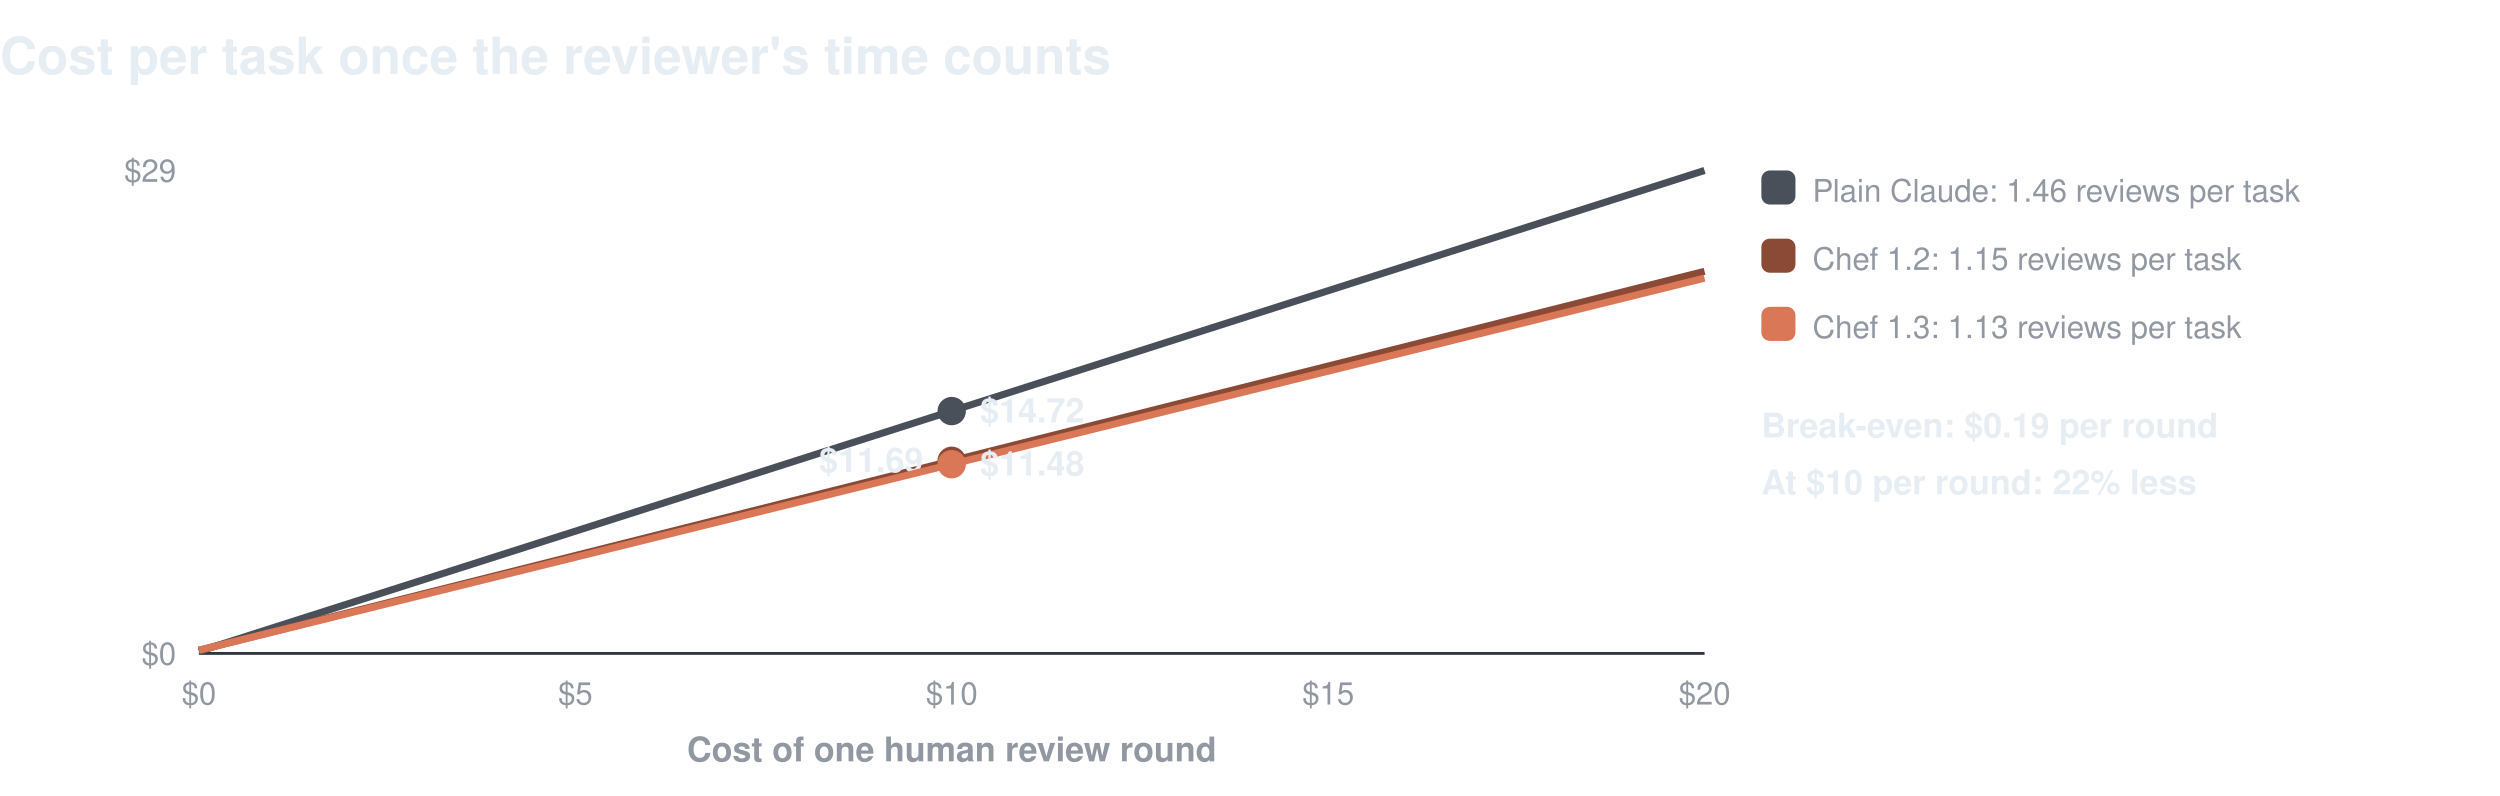
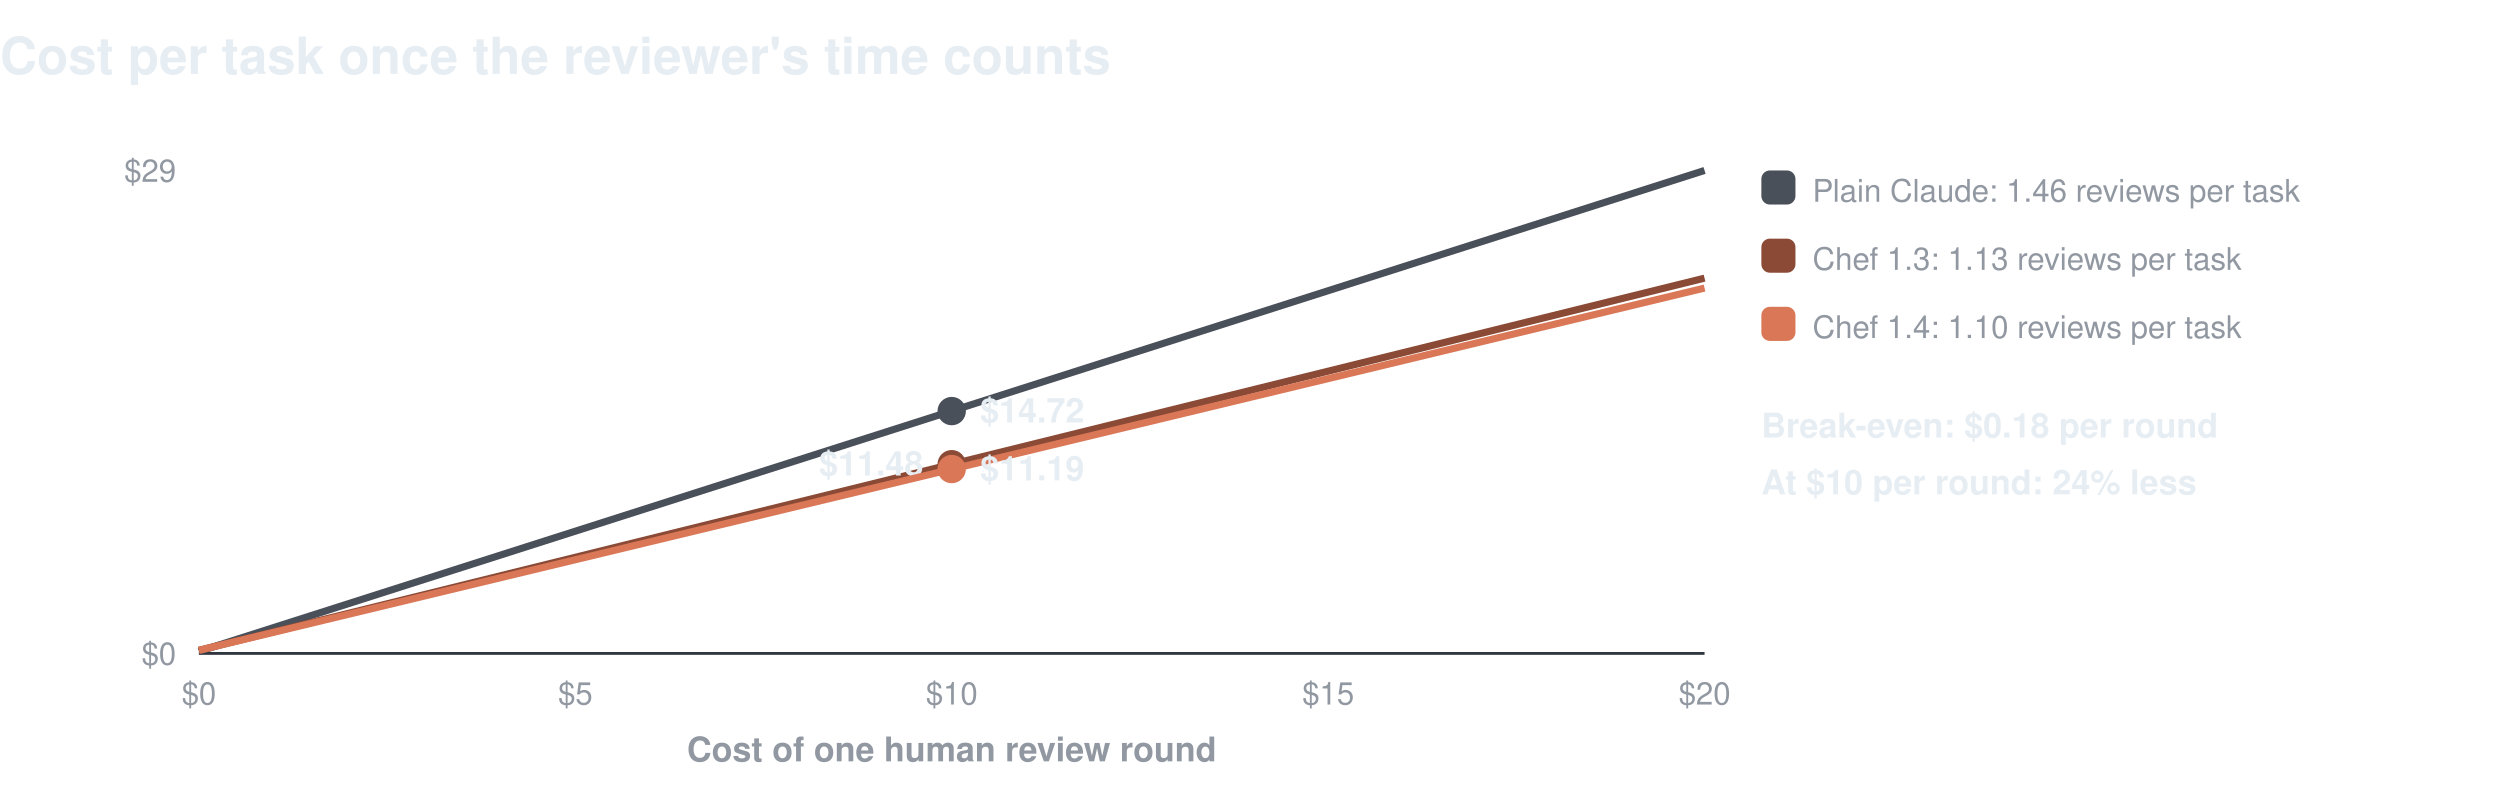
- <svg xmlns="http://www.w3.org/2000/svg" width="880" height="280" viewBox="0 0 880 280" role="img" aria-label="Machine cost per task plus a human reviewer's cost per review round. Chef 1.3 costs less once a round costs more than $0.19; at $10 per round, plain Claude $14.72 and chef 1.3 $11.48 per task, 22% less.">
+ <svg xmlns="http://www.w3.org/2000/svg" width="880" height="280" viewBox="0 0 880 280" role="img" aria-label="Machine cost per task plus a human reviewer's cost per review round. Chef 1.4 costs less once a round costs more than $0.18; at $10 per round, plain Claude $14.72 and chef 1.4 $11.19 per task, 24% less.">
  <text x="0.0" y="26.0" fill="#E6EDF3" font-family="-apple-system, BlinkMacSystemFont, 'Segoe UI', Helvetica, Arial, sans-serif" font-size="18" font-weight="600" text-anchor="start">Cost per task once the reviewer's time counts</text>
  <line x1="70.0" y1="230.0" x2="600.0" y2="230.0" stroke="#30363D" stroke-width="1" />
  <text x="70.0" y="248.0" fill="#9198A1" font-family="-apple-system, BlinkMacSystemFont, 'Segoe UI', Helvetica, Arial, sans-serif" font-size="11" font-weight="400" text-anchor="middle">$0</text>
  <text x="202.5" y="248.0" fill="#9198A1" font-family="-apple-system, BlinkMacSystemFont, 'Segoe UI', Helvetica, Arial, sans-serif" font-size="11" font-weight="400" text-anchor="middle">$5</text>
  <text x="335.0" y="248.0" fill="#9198A1" font-family="-apple-system, BlinkMacSystemFont, 'Segoe UI', Helvetica, Arial, sans-serif" font-size="11" font-weight="400" text-anchor="middle">$10</text>
  <text x="467.5" y="248.0" fill="#9198A1" font-family="-apple-system, BlinkMacSystemFont, 'Segoe UI', Helvetica, Arial, sans-serif" font-size="11" font-weight="400" text-anchor="middle">$15</text>
  <text x="600.0" y="248.0" fill="#9198A1" font-family="-apple-system, BlinkMacSystemFont, 'Segoe UI', Helvetica, Arial, sans-serif" font-size="11" font-weight="400" text-anchor="middle">$20</text>
  <text x="335.0" y="268.0" fill="#9198A1" font-family="-apple-system, BlinkMacSystemFont, 'Segoe UI', Helvetica, Arial, sans-serif" font-size="12" font-weight="600" text-anchor="middle">Cost of one human review round</text>
  <text x="62.0" y="64.0" fill="#9198A1" font-family="-apple-system, BlinkMacSystemFont, 'Segoe UI', Helvetica, Arial, sans-serif" font-size="11" font-weight="400" text-anchor="end">$29</text>
  <text x="62.0" y="234.0" fill="#9198A1" font-family="-apple-system, BlinkMacSystemFont, 'Segoe UI', Helvetica, Arial, sans-serif" font-size="11" font-weight="400" text-anchor="end">$0</text>
  <line x1="70.0" y1="229.3" x2="600.0" y2="60.0" stroke="#4A5059" stroke-width="2.5" />
  <circle cx="335.0" cy="144.7" r="5" fill="#4A5059" />
  <text x="345.0" y="148.7" fill="#E6EDF3" font-family="-apple-system, BlinkMacSystemFont, 'Segoe UI', Helvetica, Arial, sans-serif" font-size="12" font-weight="600" text-anchor="start">$14.72</text>
-   <line x1="70.0" y1="228.9" x2="600.0" y2="95.5" stroke="#8A4A35" stroke-width="2.5" />
-   <circle cx="335.0" cy="162.2" r="5" fill="#8A4A35" />
-   <text x="325.0" y="166.2" fill="#E6EDF3" font-family="-apple-system, BlinkMacSystemFont, 'Segoe UI', Helvetica, Arial, sans-serif" font-size="12" font-weight="600" text-anchor="end">$11.69</text>
-   <line x1="70.0" y1="228.9" x2="600.0" y2="97.9" stroke="#D97757" stroke-width="2.5" />
-   <circle cx="335.0" cy="163.4" r="5" fill="#D97757" />
-   <text x="345.0" y="167.4" fill="#E6EDF3" font-family="-apple-system, BlinkMacSystemFont, 'Segoe UI', Helvetica, Arial, sans-serif" font-size="12" font-weight="600" text-anchor="start">$11.48</text>
+   <line x1="70.0" y1="228.9" x2="600.0" y2="97.9" stroke="#8A4A35" stroke-width="2.5" />
+   <circle cx="335.0" cy="163.4" r="5" fill="#8A4A35" />
+   <text x="325.0" y="167.4" fill="#E6EDF3" font-family="-apple-system, BlinkMacSystemFont, 'Segoe UI', Helvetica, Arial, sans-serif" font-size="12" font-weight="600" text-anchor="end">$11.48</text>
+   <line x1="70.0" y1="228.9" x2="600.0" y2="101.4" stroke="#D97757" stroke-width="2.5" />
+   <circle cx="335.0" cy="165.1" r="5" fill="#D97757" />
+   <text x="345.0" y="169.1" fill="#E6EDF3" font-family="-apple-system, BlinkMacSystemFont, 'Segoe UI', Helvetica, Arial, sans-serif" font-size="12" font-weight="600" text-anchor="start">$11.19</text>
  <rect x="620.0" y="60.0" width="12.0" height="12.0" rx="3" fill="#4A5059" />
  <text x="638.0" y="71.0" fill="#9198A1" font-family="-apple-system, BlinkMacSystemFont, 'Segoe UI', Helvetica, Arial, sans-serif" font-size="11" font-weight="400" text-anchor="start">Plain Claude: 1.46 reviews per task</text>
  <rect x="620.0" y="84.0" width="12.0" height="12.0" rx="3" fill="#8A4A35" />
-   <text x="638.0" y="95.0" fill="#9198A1" font-family="-apple-system, BlinkMacSystemFont, 'Segoe UI', Helvetica, Arial, sans-serif" font-size="11" font-weight="400" text-anchor="start">Chef 1.2: 1.15 reviews per task</text>
+   <text x="638.0" y="95.0" fill="#9198A1" font-family="-apple-system, BlinkMacSystemFont, 'Segoe UI', Helvetica, Arial, sans-serif" font-size="11" font-weight="400" text-anchor="start">Chef 1.3: 1.13 reviews per task</text>
  <rect x="620.0" y="108.0" width="12.0" height="12.0" rx="3" fill="#D97757" />
-   <text x="638.0" y="119.0" fill="#9198A1" font-family="-apple-system, BlinkMacSystemFont, 'Segoe UI', Helvetica, Arial, sans-serif" font-size="11" font-weight="400" text-anchor="start">Chef 1.3: 1.13 reviews per task</text>
-   <text x="620.0" y="154.0" fill="#E6EDF3" font-family="-apple-system, BlinkMacSystemFont, 'Segoe UI', Helvetica, Arial, sans-serif" font-size="12" font-weight="600" text-anchor="start">Break-even: $0.19 per round</text>
-   <text x="620.0" y="174.0" fill="#E6EDF3" font-family="-apple-system, BlinkMacSystemFont, 'Segoe UI', Helvetica, Arial, sans-serif" font-size="12" font-weight="600" text-anchor="start">At $10 per round: 22% less</text>
+   <text x="638.0" y="119.0" fill="#9198A1" font-family="-apple-system, BlinkMacSystemFont, 'Segoe UI', Helvetica, Arial, sans-serif" font-size="11" font-weight="400" text-anchor="start">Chef 1.4: 1.10 reviews per task</text>
+   <text x="620.0" y="154.0" fill="#E6EDF3" font-family="-apple-system, BlinkMacSystemFont, 'Segoe UI', Helvetica, Arial, sans-serif" font-size="12" font-weight="600" text-anchor="start">Break-even: $0.18 per round</text>
+   <text x="620.0" y="174.0" fill="#E6EDF3" font-family="-apple-system, BlinkMacSystemFont, 'Segoe UI', Helvetica, Arial, sans-serif" font-size="12" font-weight="600" text-anchor="start">At $10 per round: 24% less</text>
</svg>
